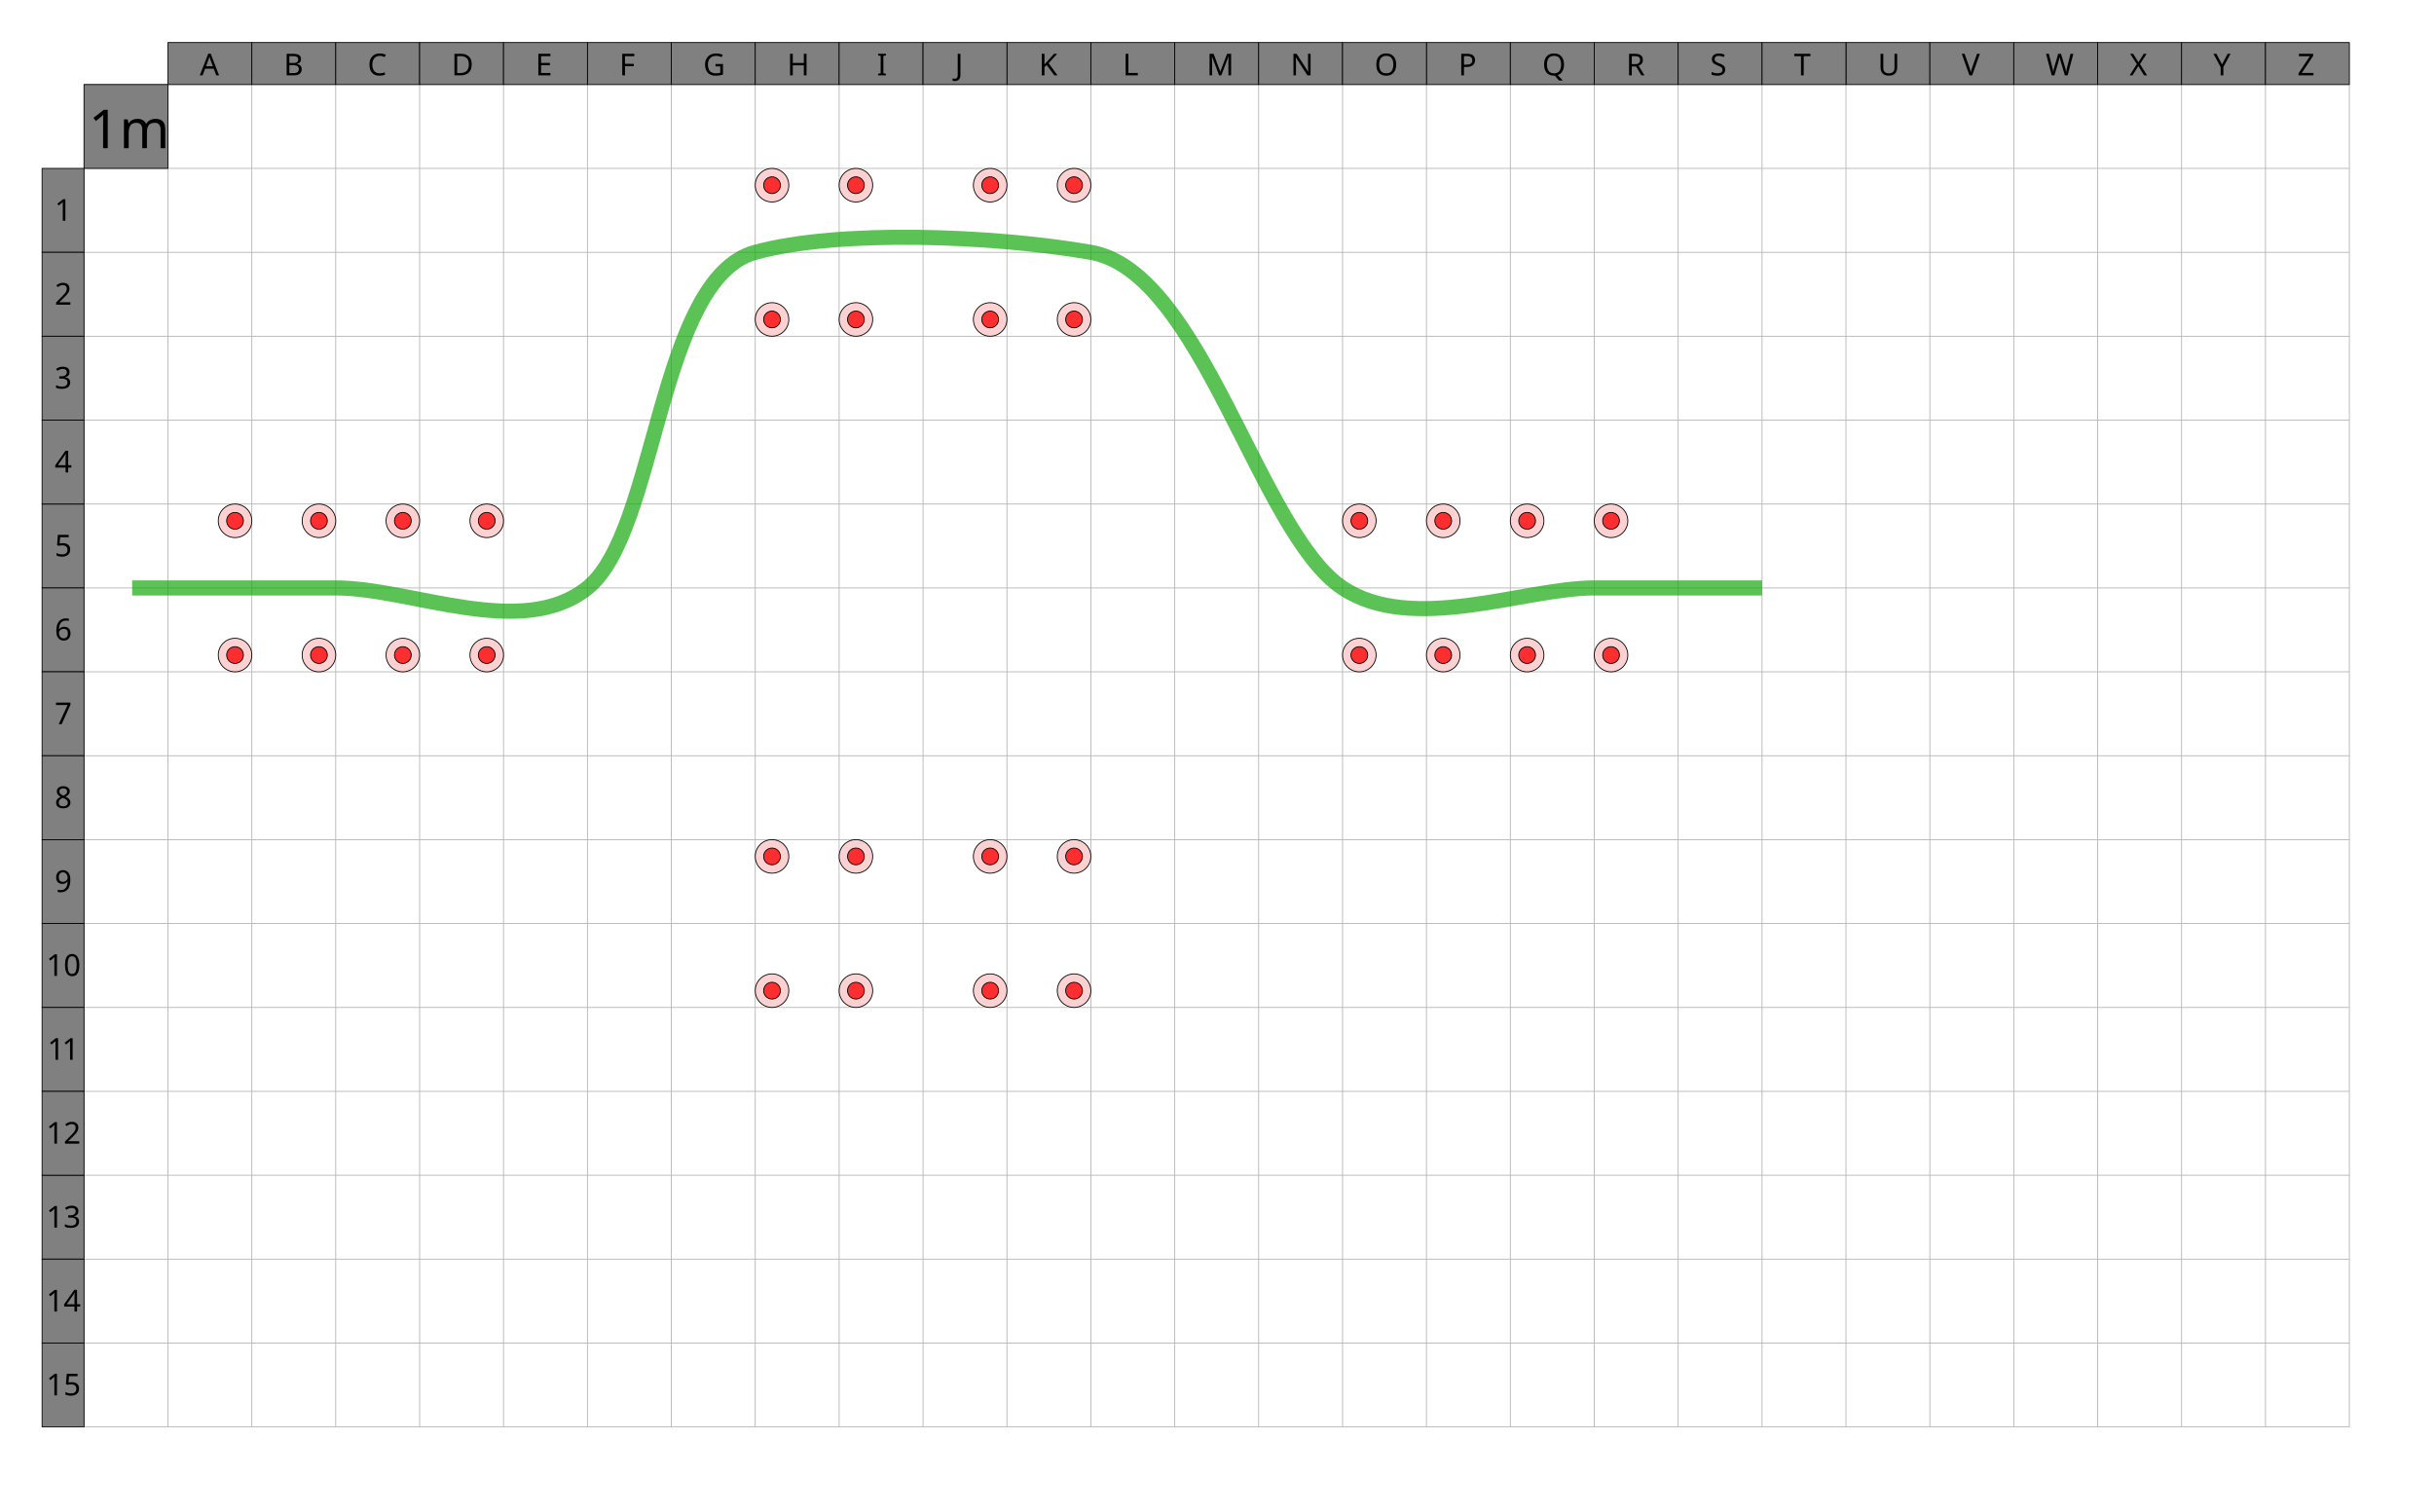
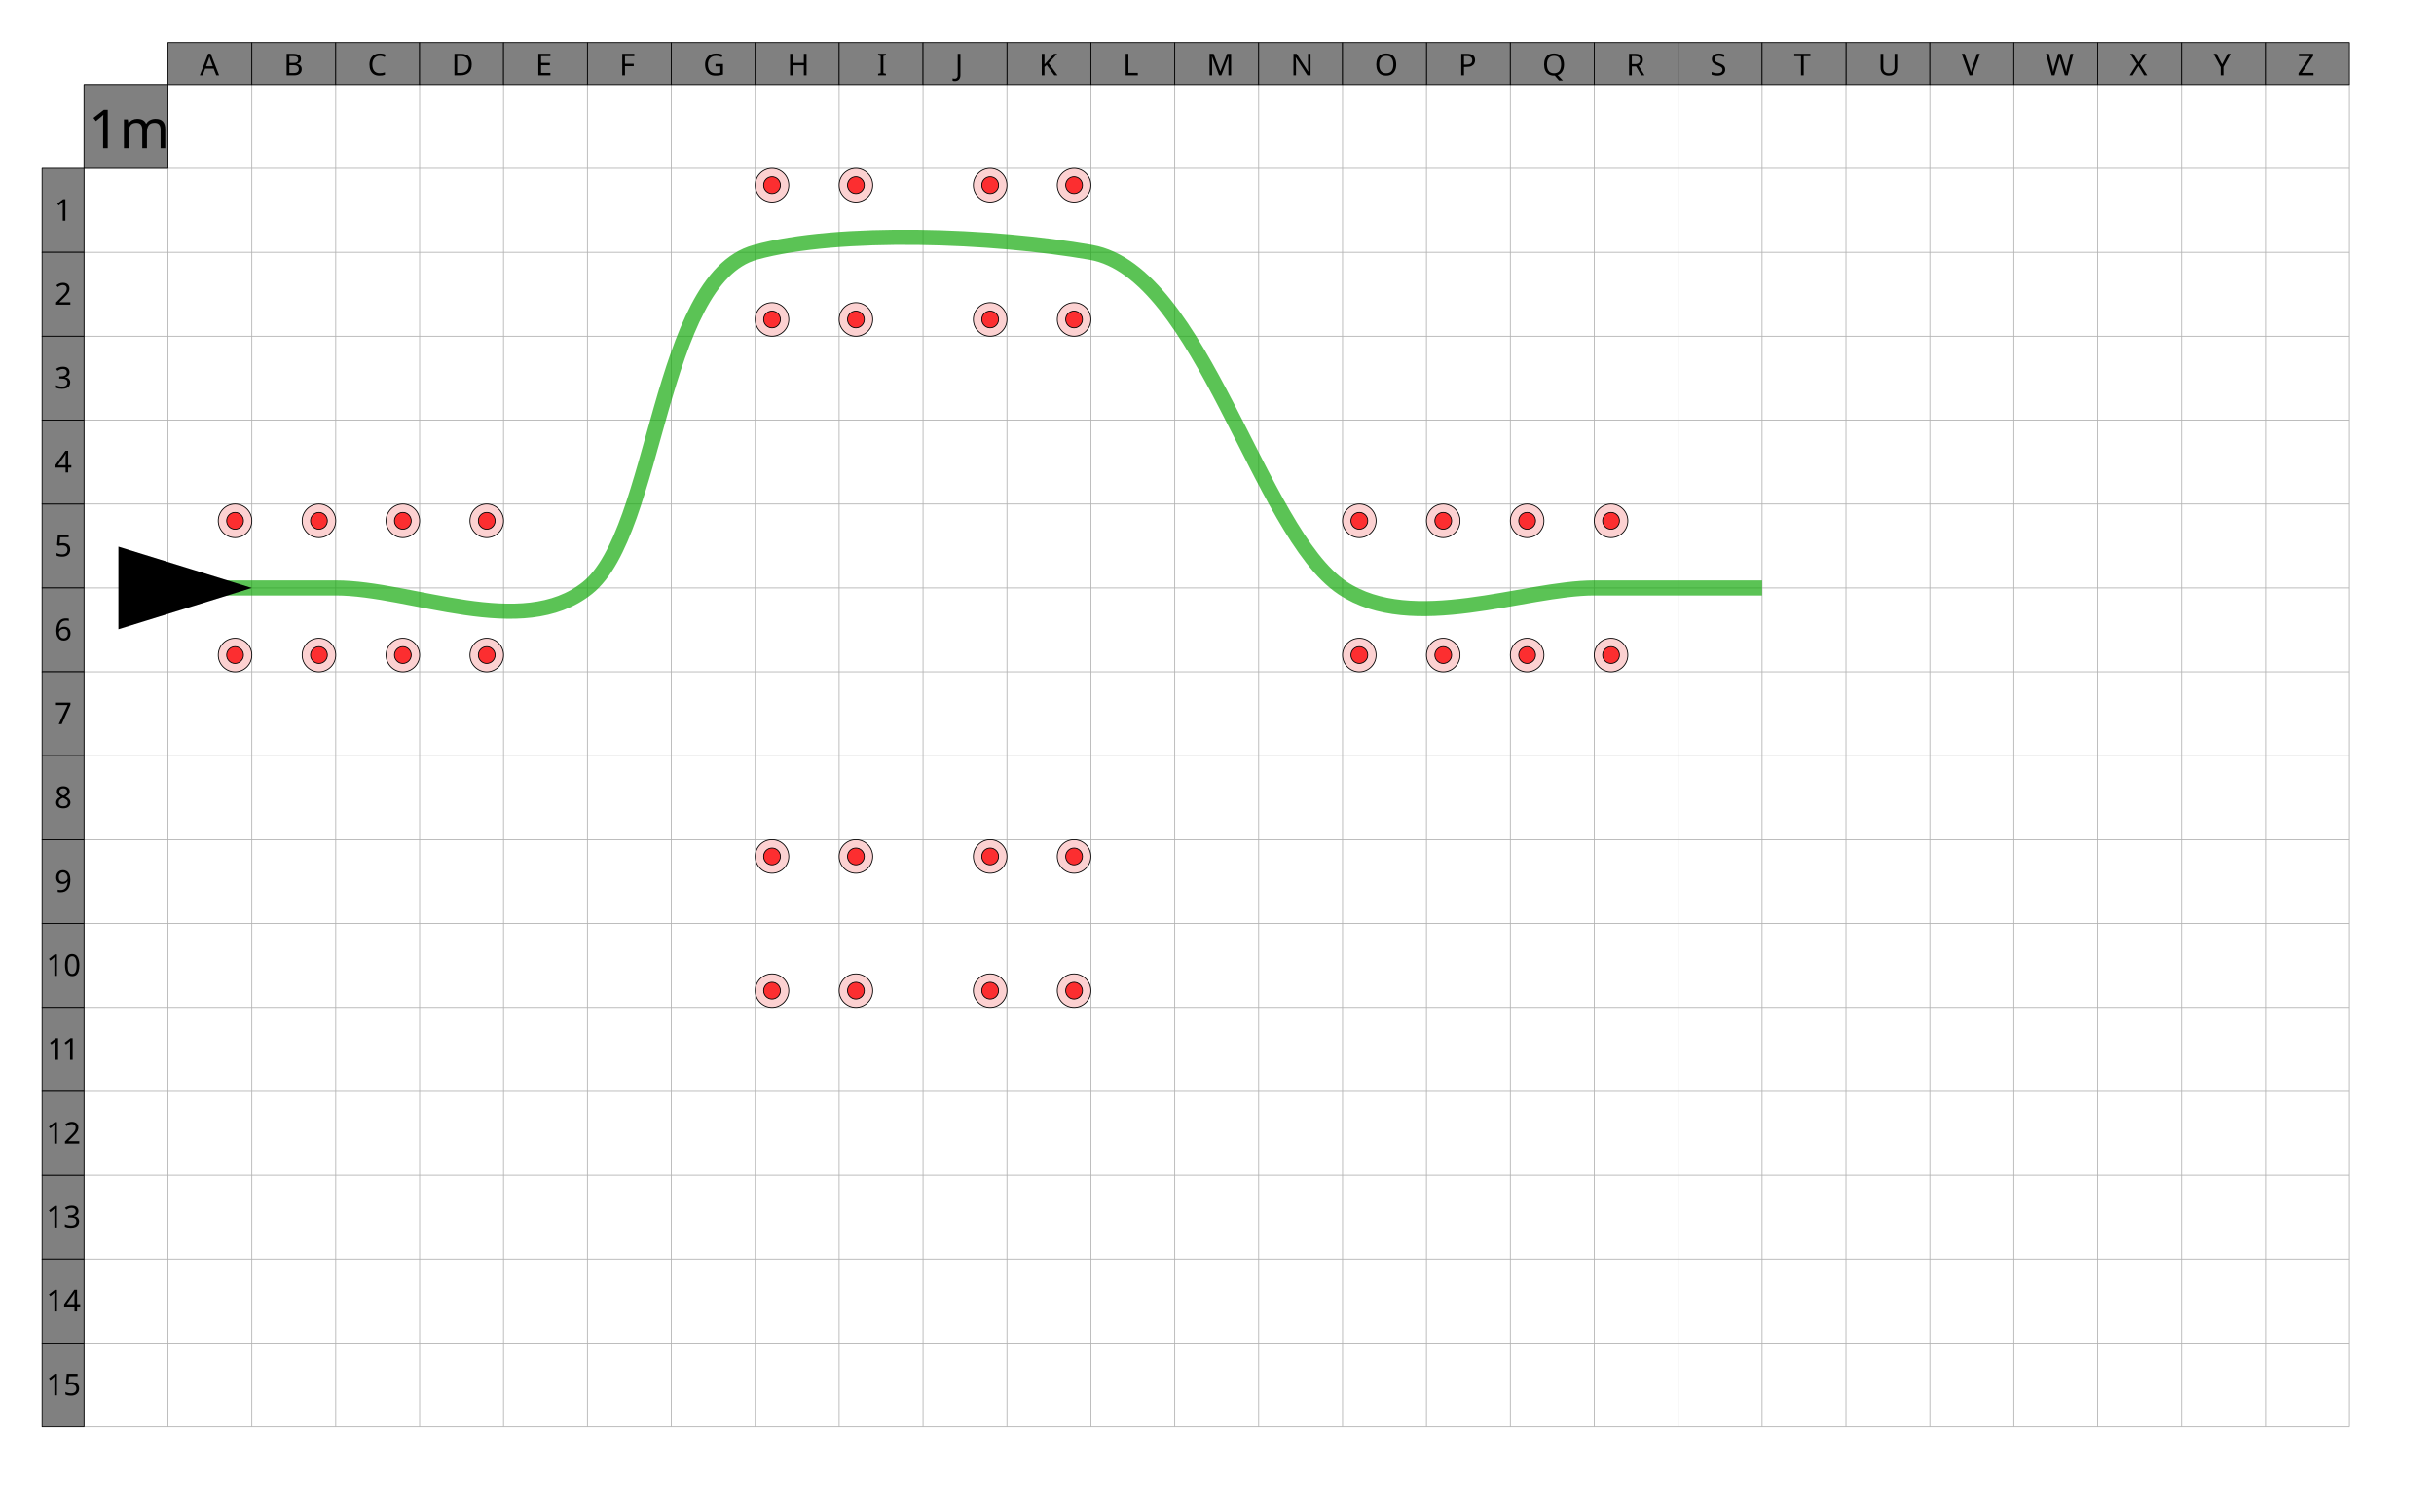
<svg xmlns="http://www.w3.org/2000/svg" width="100%" height="100%" viewBox="0 0 2901 1801" version="1.1" xml:space="preserve" style="fill-rule:evenodd;clip-rule:evenodd;stroke-miterlimit:1;">
  <g>
    <g id="vertical lines">
      <path d="M100.142,100.742l0,1600" style="fill:none;stroke-width:1px;stroke:#b3b3b3;" />
      <path d="M700.142,100.742l0,1600" style="fill:none;stroke-width:1px;stroke:#b3b3b3;" />
      <path d="M1300.14,100.742l0,1600" style="fill:none;stroke-width:1px;stroke:#b3b3b3;" />
      <path d="M1900.14,100.742l0,1600" style="fill:none;stroke-width:1px;stroke:#b3b3b3;" />
      <path d="M2500.14,100.742l0,1600" style="fill:none;stroke-width:1px;stroke:#b3b3b3;" />
      <path d="M300.142,100.742l0,1600" style="fill:none;stroke-width:1px;stroke:#b3b3b3;" />
      <path d="M900.142,100.742l0,1600" style="fill:none;stroke-width:1px;stroke:#b3b3b3;" />
      <path d="M1500.14,100.742l0,1600" style="fill:none;stroke-width:1px;stroke:#b3b3b3;" />
      <path d="M2100.14,100.742l0,1600" style="fill:none;stroke-width:1px;stroke:#b3b3b3;" />
      <path d="M2700.14,100.742l0,1600" style="fill:none;stroke-width:1px;stroke:#b3b3b3;" />
      <path d="M500.142,100.742l0,1600" style="fill:none;stroke-width:1px;stroke:#b3b3b3;" />
      <path d="M1100.14,100.742l0,1600" style="fill:none;stroke-width:1px;stroke:#b3b3b3;" />
      <path d="M1700.14,100.742l0,1600" style="fill:none;stroke-width:1px;stroke:#b3b3b3;" />
      <path d="M2300.14,100.742l0,1600" style="fill:none;stroke-width:1px;stroke:#b3b3b3;" />
      <path d="M200.142,100.742l0,1600" style="fill:none;stroke-width:1px;stroke:#b3b3b3;" />
      <path d="M800.142,100.742l0,1600" style="fill:none;stroke-width:1px;stroke:#b3b3b3;" />
      <path d="M1400.14,100.742l0,1600" style="fill:none;stroke-width:1px;stroke:#b3b3b3;" />
      <path d="M2000.14,100.742l0,1600" style="fill:none;stroke-width:1px;stroke:#b3b3b3;" />
      <path d="M2600.14,100.742l0,1600" style="fill:none;stroke-width:1px;stroke:#b3b3b3;" />
      <path d="M400.142,100.742l0,1600" style="fill:none;stroke-width:1px;stroke:#b3b3b3;" />
      <path d="M1000.14,100.742l0,1600" style="fill:none;stroke-width:1px;stroke:#b3b3b3;" />
      <path d="M1600.14,100.742l0,1600" style="fill:none;stroke-width:1px;stroke:#b3b3b3;" />
      <path d="M2200.14,100.742l0,1600" style="fill:none;stroke-width:1px;stroke:#b3b3b3;" />
      <path d="M2800.14,100.742l0,1600" style="fill:none;stroke-width:1px;stroke:#b3b3b3;" />
      <path d="M600.142,100.742l0,1600" style="fill:none;stroke-width:1px;stroke:#b3b3b3;" />
      <path d="M1200.14,100.742l0,1600" style="fill:none;stroke-width:1px;stroke:#b3b3b3;" />
      <path d="M1800.14,100.742l0,1600" style="fill:none;stroke-width:1px;stroke:#b3b3b3;" />
      <path d="M2400.14,100.742l0,1600" style="fill:none;stroke-width:1px;stroke:#b3b3b3;" />
    </g>
    <g id="horizontal lines">
      <path d="M100.142,100.742l2700,0" style="fill:none;stroke-width:1px;stroke-linejoin:round;stroke-miterlimit:1.414;stroke:#b3b3b3;" />
      <path d="M100.142,500.742l2700,0" style="fill:none;stroke-width:1px;stroke-linejoin:round;stroke-miterlimit:1.414;stroke:#b3b3b3;" />
      <path d="M100.142,900.742l2700,0" style="fill:none;stroke-width:1px;stroke-linejoin:round;stroke-miterlimit:1.414;stroke:#b3b3b3;" />
      <path d="M100.142,1300.74l2700,0" style="fill:none;stroke-width:1px;stroke-linejoin:round;stroke-miterlimit:1.414;stroke:#b3b3b3;" />
      <path d="M2800.14,200.742l-2700,0" style="fill:none;stroke-width:1px;stroke-linejoin:round;stroke-miterlimit:1.414;stroke:#b3b3b3;" />
      <path d="M2800.14,600.742l-2700,0" style="fill:none;stroke-width:1px;stroke-linejoin:round;stroke-miterlimit:1.414;stroke:#b3b3b3;" />
      <path d="M2800.14,1000.74l-2700,0" style="fill:none;stroke-width:1px;stroke-linejoin:round;stroke-miterlimit:1.414;stroke:#b3b3b3;" />
      <path d="M2800.14,1400.74l-2700,0" style="fill:none;stroke-width:1px;stroke-linejoin:round;stroke-miterlimit:1.414;stroke:#b3b3b3;" />
      <path d="M100.142,300.742l2700,0" style="fill:none;stroke-width:1px;stroke-linejoin:round;stroke-miterlimit:1.414;stroke:#b3b3b3;" />
      <path d="M100.142,700.742l2700,0" style="fill:none;stroke-width:1px;stroke-linejoin:round;stroke-miterlimit:1.414;stroke:#b3b3b3;" />
      <path d="M100.142,1100.74l2700,0" style="fill:none;stroke-width:1px;stroke-linejoin:round;stroke-miterlimit:1.414;stroke:#b3b3b3;" />
      <path d="M100.142,1500.74l2700,0" style="fill:none;stroke-width:1px;stroke-linejoin:round;stroke-miterlimit:1.414;stroke:#b3b3b3;" />
      <path d="M100.142,400.742l2700,0" style="fill:none;stroke-width:1px;stroke-linejoin:round;stroke-miterlimit:1.414;stroke:#b3b3b3;" />
      <path d="M100.142,800.742l2700,0" style="fill:none;stroke-width:1px;stroke-linejoin:round;stroke-miterlimit:1.414;stroke:#b3b3b3;" />
      <path d="M100.142,1200.74l2700,0" style="fill:none;stroke-width:1px;stroke-linejoin:round;stroke-miterlimit:1.414;stroke:#b3b3b3;" />
      <path d="M100.142,1600.74l2700,0" style="fill:none;stroke-width:1px;stroke-linejoin:round;stroke-miterlimit:1.414;stroke:#b3b3b3;" />
      <path d="M100.142,1700.74l2700,0" style="fill:none;stroke-width:1px;stroke-linejoin:round;stroke-miterlimit:1.414;stroke:#b3b3b3;" />
    </g>
    <g id="top labels">
      <rect x="200.142" y="50.742" width="100" height="50" style="fill:#808080;stroke-width:1px;stroke-linejoin:round;stroke-miterlimit:1.414;stroke:#000;" />
      <rect x="700.142" y="50.742" width="100" height="50" style="fill:#808080;stroke-width:1px;stroke-linejoin:round;stroke-miterlimit:1.414;stroke:#000;" />
      <rect x="1200.14" y="50.742" width="100" height="50" style="fill:#808080;stroke-width:1px;stroke-linejoin:round;stroke-miterlimit:1.414;stroke:#000;" />
      <rect x="1700.14" y="50.742" width="100" height="50" style="fill:#808080;stroke-width:1px;stroke-linejoin:round;stroke-miterlimit:1.414;stroke:#000;" />
      <rect x="2200.14" y="50.742" width="100" height="50" style="fill:#808080;stroke-width:1px;stroke-linejoin:round;stroke-miterlimit:1.414;stroke:#000;" />
      <rect x="300.142" y="50.742" width="100" height="50" style="fill:#808080;stroke-width:1px;stroke-linejoin:round;stroke-miterlimit:1.414;stroke:#000;" />
      <rect x="800.142" y="50.742" width="100" height="50" style="fill:#808080;stroke-width:1px;stroke-linejoin:round;stroke-miterlimit:1.414;stroke:#000;" />
      <rect x="1300.14" y="50.742" width="100" height="50" style="fill:#808080;stroke-width:1px;stroke-linejoin:round;stroke-miterlimit:1.414;stroke:#000;" />
      <rect x="1800.14" y="50.742" width="100" height="50" style="fill:#808080;stroke-width:1px;stroke-linejoin:round;stroke-miterlimit:1.414;stroke:#000;" />
      <rect x="2300.14" y="50.742" width="100" height="50" style="fill:#808080;stroke-width:1px;stroke-linejoin:round;stroke-miterlimit:1.414;stroke:#000;" />
      <rect x="400.142" y="50.742" width="100" height="50" style="fill:#808080;stroke-width:1px;stroke-linejoin:round;stroke-miterlimit:1.414;stroke:#000;" />
      <rect x="900.142" y="50.742" width="100" height="50" style="fill:#808080;stroke-width:1px;stroke-linejoin:round;stroke-miterlimit:1.414;stroke:#000;" />
      <rect x="1400.14" y="50.742" width="100" height="50" style="fill:#808080;stroke-width:1px;stroke-linejoin:round;stroke-miterlimit:1.414;stroke:#000;" />
      <rect x="1900.14" y="50.742" width="100" height="50" style="fill:#808080;stroke-width:1px;stroke-linejoin:round;stroke-miterlimit:1.414;stroke:#000;" />
      <rect x="2400.14" y="50.742" width="100" height="50" style="fill:#808080;stroke-width:1px;stroke-linejoin:round;stroke-miterlimit:1.414;stroke:#000;" />
      <rect x="500.142" y="50.742" width="100" height="50" style="fill:#808080;stroke-width:1px;stroke-linejoin:round;stroke-miterlimit:1.414;stroke:#000;" />
      <rect x="1000.14" y="50.742" width="100" height="50" style="fill:#808080;stroke-width:1px;stroke-linejoin:round;stroke-miterlimit:1.414;stroke:#000;" />
      <rect x="1500.14" y="50.742" width="100" height="50" style="fill:#808080;stroke-width:1px;stroke-linejoin:round;stroke-miterlimit:1.414;stroke:#000;" />
      <rect x="2000.14" y="50.742" width="100" height="50" style="fill:#808080;stroke-width:1px;stroke-linejoin:round;stroke-miterlimit:1.414;stroke:#000;" />
      <rect x="2500.14" y="50.742" width="100" height="50" style="fill:#808080;stroke-width:1px;stroke-linejoin:round;stroke-miterlimit:1.414;stroke:#000;" />
      <rect x="600.142" y="50.742" width="100" height="50" style="fill:#808080;stroke-width:1px;stroke-linejoin:round;stroke-miterlimit:1.414;stroke:#000;" />
      <rect x="1100.14" y="50.742" width="100" height="50" style="fill:#808080;stroke-width:1px;stroke-linejoin:round;stroke-miterlimit:1.414;stroke:#000;" />
      <rect x="1600.14" y="50.742" width="100" height="50" style="fill:#808080;stroke-width:1px;stroke-linejoin:round;stroke-miterlimit:1.414;stroke:#000;" />
      <rect x="2100.14" y="50.742" width="100" height="50" style="fill:#808080;stroke-width:1px;stroke-linejoin:round;stroke-miterlimit:1.414;stroke:#000;" />
      <rect x="2600.14" y="50.742" width="100" height="50" style="fill:#808080;stroke-width:1px;stroke-linejoin:round;stroke-miterlimit:1.414;stroke:#000;" />
      <rect x="2700.14" y="50.742" width="100" height="50" style="fill:#808080;stroke-width:1px;stroke-linejoin:round;stroke-miterlimit:1.414;stroke:#000;" />
      <text x="238.152px" y="89.821px" style="font-family:'ArialMT';font-size:36px;fill:#000;">A</text>
      <text x="738.152px" y="89.821px" style="font-family:'ArialMT';font-size:36px;fill:#000;">F</text>
      <text x="1238.15px" y="89.821px" style="font-family:'ArialMT';font-size:36px;fill:#000;">K</text>
      <text x="1738.15px" y="89.821px" style="font-family:'ArialMT';font-size:36px;fill:#000;">P</text>
      <text x="2238.15px" y="89.821px" style="font-family:'ArialMT';font-size:36px;fill:#000;">U</text>
      <text x="338.152px" y="89.821px" style="font-family:'ArialMT';font-size:36px;fill:#000;">B</text>
      <text x="838.152px" y="89.821px" style="font-family:'ArialMT';font-size:36px;fill:#000;">G</text>
      <text x="1338.15px" y="89.821px" style="font-family:'ArialMT';font-size:36px;fill:#000;">L</text>
      <text x="1838.15px" y="89.821px" style="font-family:'ArialMT';font-size:36px;fill:#000;">Q</text>
      <text x="2338.15px" y="89.821px" style="font-family:'ArialMT';font-size:36px;fill:#000;">V</text>
      <text x="438.152px" y="89.821px" style="font-family:'ArialMT';font-size:36px;fill:#000;">C</text>
      <text x="938.152px" y="89.821px" style="font-family:'ArialMT';font-size:36px;fill:#000;">H</text>
      <text x="1438.15px" y="89.821px" style="font-family:'ArialMT';font-size:36px;fill:#000;">M</text>
      <text x="1938.15px" y="89.821px" style="font-family:'ArialMT';font-size:36px;fill:#000;">R</text>
      <text x="2438.15px" y="89.821px" style="font-family:'ArialMT';font-size:36px;fill:#000;">W</text>
      <text x="538.152px" y="89.821px" style="font-family:'ArialMT';font-size:36px;fill:#000;">D</text>
      <text x="1045.16px" y="89.821px" style="font-family:'ArialMT';font-size:36px;fill:#000;">I</text>
      <text x="1538.15px" y="89.821px" style="font-family:'ArialMT';font-size:36px;fill:#000;">N</text>
      <text x="2038.15px" y="89.821px" style="font-family:'ArialMT';font-size:36px;fill:#000;">S</text>
      <text x="2538.15px" y="89.821px" style="font-family:'ArialMT';font-size:36px;fill:#000;">X</text>
      <text x="638.152px" y="89.821px" style="font-family:'ArialMT';font-size:36px;fill:#000;">E</text>
      <text x="1138.15px" y="89.821px" style="font-family:'ArialMT';font-size:36px;fill:#000;">J</text>
      <text x="1638.15px" y="89.821px" style="font-family:'ArialMT';font-size:36px;fill:#000;">O</text>
      <text x="2138.15px" y="89.821px" style="font-family:'ArialMT';font-size:36px;fill:#000;">T</text>
      <text x="2638.15px" y="89.821px" style="font-family:'ArialMT';font-size:36px;fill:#000;">Y</text>
      <text x="2738.15px" y="89.821px" style="font-family:'ArialMT';font-size:36px;fill:#000;">Z</text>
    </g>
    <g id="side labels">
      <rect x="50.142" y="200.742" width="50" height="100" style="fill:#808080;stroke-width:1px;stroke-linejoin:round;stroke-miterlimit:1.414;stroke:#000;" />
      <rect x="50.142" y="600.742" width="50" height="100" style="fill:#808080;stroke-width:1px;stroke-linejoin:round;stroke-miterlimit:1.414;stroke:#000;" />
      <rect x="50.142" y="1000.74" width="50" height="100" style="fill:#808080;stroke-width:1px;stroke-linejoin:round;stroke-miterlimit:1.414;stroke:#000;" />
      <rect x="50.142" y="1400.74" width="50" height="100" style="fill:#808080;stroke-width:1px;stroke-linejoin:round;stroke-miterlimit:1.414;stroke:#000;" />
      <rect x="50.142" y="300.742" width="50" height="100" style="fill:#808080;stroke-width:1px;stroke-linejoin:round;stroke-miterlimit:1.414;stroke:#000;" />
      <rect x="50.142" y="700.742" width="50" height="100" style="fill:#808080;stroke-width:1px;stroke-linejoin:round;stroke-miterlimit:1.414;stroke:#000;" />
      <rect x="50.142" y="1100.74" width="50" height="100" style="fill:#808080;stroke-width:1px;stroke-linejoin:round;stroke-miterlimit:1.414;stroke:#000;" />
      <rect x="50.142" y="1500.74" width="50" height="100" style="fill:#808080;stroke-width:1px;stroke-linejoin:round;stroke-miterlimit:1.414;stroke:#000;" />
      <rect x="50.142" y="400.742" width="50" height="100" style="fill:#808080;stroke-width:1px;stroke-linejoin:round;stroke-miterlimit:1.414;stroke:#000;" />
      <rect x="50.142" y="800.742" width="50" height="100" style="fill:#808080;stroke-width:1px;stroke-linejoin:round;stroke-miterlimit:1.414;stroke:#000;" />
      <rect x="50.142" y="1200.74" width="50" height="100" style="fill:#808080;stroke-width:1px;stroke-linejoin:round;stroke-miterlimit:1.414;stroke:#000;" />
      <rect x="50.142" y="1600.74" width="50" height="100" style="fill:#808080;stroke-width:1px;stroke-linejoin:round;stroke-miterlimit:1.414;stroke:#000;" />
      <rect x="50.142" y="500.742" width="50" height="100" style="fill:#808080;stroke-width:1px;stroke-linejoin:round;stroke-miterlimit:1.414;stroke:#000;" />
      <rect x="50.142" y="900.742" width="50" height="100" style="fill:#808080;stroke-width:1px;stroke-linejoin:round;stroke-miterlimit:1.414;stroke:#000;" />
      <rect x="50.142" y="1300.74" width="50" height="100" style="fill:#808080;stroke-width:1px;stroke-linejoin:round;stroke-miterlimit:1.414;stroke:#000;" />
      <text x="65.127px" y="263.113px" style="font-family:'ArialMT';font-size:36px;fill:#000;">1</text>
      <text x="65.127px" y="663.113px" style="font-family:'ArialMT';font-size:36px;fill:#000;">5</text>
      <text x="65.127px" y="1063.11px" style="font-family:'ArialMT';font-size:36px;fill:#000;">9</text>
      <text x="55.116px" y="1463.11px" style="font-family:'ArialMT';font-size:36px;fill:#000;">13</text>
      <text x="65.127px" y="363.113px" style="font-family:'ArialMT';font-size:36px;fill:#000;">2</text>
      <text x="65.127px" y="763.113px" style="font-family:'ArialMT';font-size:36px;fill:#000;">6</text>
      <text x="55.116px" y="1163.11px" style="font-family:'ArialMT';font-size:36px;fill:#000;">10</text>
      <text x="55.116px" y="1563.11px" style="font-family:'ArialMT';font-size:36px;fill:#000;">14</text>
      <text x="65.127px" y="463.113px" style="font-family:'ArialMT';font-size:36px;fill:#000;">3</text>
      <text x="65.127px" y="863.113px" style="font-family:'ArialMT';font-size:36px;fill:#000;">7</text>
      <text x="56.452px" y="1263.11px" style="font-family:'ArialMT';font-size:36px;fill:#000;">1<tspan x="73.802px " y="1263.11px ">1</tspan>
      </text>
      <text x="55.116px" y="1663.11px" style="font-family:'ArialMT';font-size:36px;fill:#000;">15</text>
      <text x="65.127px" y="563.113px" style="font-family:'ArialMT';font-size:36px;fill:#000;">4</text>
      <text x="65.127px" y="963.113px" style="font-family:'ArialMT';font-size:36px;fill:#000;">8</text>
      <text x="55.116px" y="1363.11px" style="font-family:'ArialMT';font-size:36px;fill:#000;">12</text>
    </g>
    <rect x="100.142" y="100.742" width="100" height="100" style="fill:#808080;stroke-width:1px;stroke-linejoin:round;stroke-miterlimit:1.414;stroke:#000;" />
    <text x="105.689px" y="176.585px" style="font-family:'ArialMT';font-size:64px;fill:#000;">1m</text>
  </g>
  <g>
    <circle cx="280.142" cy="620.742" r="20" style="fill:#fcd1d1;stroke-width:1px;stroke-linejoin:round;stroke-miterlimit:1.414;stroke:#000;" />
    <circle cx="280.142" cy="620.742" r="10" style="fill:#fc2e30;stroke-width:1px;stroke-linejoin:round;stroke-miterlimit:1.414;stroke:#000;" />
  </g>
  <g>
    <circle cx="920.142" cy="220.742" r="20" style="fill:#fcd1d1;stroke-width:1px;stroke-linejoin:round;stroke-miterlimit:1.414;stroke:#000;" />
    <circle cx="920.142" cy="220.742" r="10" style="fill:#fc2e30;stroke-width:1px;stroke-linejoin:round;stroke-miterlimit:1.414;stroke:#000;" />
  </g>
  <g>
    <circle cx="920.142" cy="1020.74" r="20" style="fill:#fcd1d1;stroke-width:1px;stroke-linejoin:round;stroke-miterlimit:1.414;stroke:#000;" />
    <circle cx="920.142" cy="1020.74" r="10" style="fill:#fc2e30;stroke-width:1px;stroke-linejoin:round;stroke-miterlimit:1.414;stroke:#000;" />
  </g>
  <g>
    <circle cx="1620.14" cy="620.742" r="20" style="fill:#fcd1d1;stroke-width:1px;stroke-linejoin:round;stroke-miterlimit:1.414;stroke:#000;" />
    <circle cx="1620.14" cy="620.742" r="10" style="fill:#fc2e30;stroke-width:1px;stroke-linejoin:round;stroke-miterlimit:1.414;stroke:#000;" />
  </g>
  <g>
    <circle cx="280.142" cy="780.742" r="20" style="fill:#fcd1d1;stroke-width:1px;stroke-linejoin:round;stroke-miterlimit:1.414;stroke:#000;" />
    <circle cx="280.142" cy="780.742" r="10" style="fill:#fc2e30;stroke-width:1px;stroke-linejoin:round;stroke-miterlimit:1.414;stroke:#000;" />
  </g>
  <g>
    <circle cx="920.142" cy="380.742" r="20" style="fill:#fcd1d1;stroke-width:1px;stroke-linejoin:round;stroke-miterlimit:1.414;stroke:#000;" />
    <circle cx="920.142" cy="380.742" r="10" style="fill:#fc2e30;stroke-width:1px;stroke-linejoin:round;stroke-miterlimit:1.414;stroke:#000;" />
  </g>
  <g>
    <circle cx="920.142" cy="1180.74" r="20" style="fill:#fcd1d1;stroke-width:1px;stroke-linejoin:round;stroke-miterlimit:1.414;stroke:#000;" />
    <circle cx="920.142" cy="1180.74" r="10" style="fill:#fc2e30;stroke-width:1px;stroke-linejoin:round;stroke-miterlimit:1.414;stroke:#000;" />
  </g>
  <g>
    <circle cx="1620.14" cy="780.742" r="20" style="fill:#fcd1d1;stroke-width:1px;stroke-linejoin:round;stroke-miterlimit:1.414;stroke:#000;" />
    <circle cx="1620.14" cy="780.742" r="10" style="fill:#fc2e30;stroke-width:1px;stroke-linejoin:round;stroke-miterlimit:1.414;stroke:#000;" />
  </g>
  <g>
    <circle cx="380.142" cy="780.742" r="20" style="fill:#fcd1d1;stroke-width:1px;stroke-linejoin:round;stroke-miterlimit:1.414;stroke:#000;" />
    <circle cx="380.142" cy="780.742" r="10" style="fill:#fc2e30;stroke-width:1px;stroke-linejoin:round;stroke-miterlimit:1.414;stroke:#000;" />
  </g>
  <g>
    <circle cx="1020.14" cy="380.742" r="20" style="fill:#fcd1d1;stroke-width:1px;stroke-linejoin:round;stroke-miterlimit:1.414;stroke:#000;" />
    <circle cx="1020.14" cy="380.742" r="10" style="fill:#fc2e30;stroke-width:1px;stroke-linejoin:round;stroke-miterlimit:1.414;stroke:#000;" />
  </g>
  <g>
    <circle cx="1020.14" cy="1180.74" r="20" style="fill:#fcd1d1;stroke-width:1px;stroke-linejoin:round;stroke-miterlimit:1.414;stroke:#000;" />
    <circle cx="1020.14" cy="1180.74" r="10" style="fill:#fc2e30;stroke-width:1px;stroke-linejoin:round;stroke-miterlimit:1.414;stroke:#000;" />
  </g>
  <g>
    <circle cx="1720.14" cy="780.742" r="20" style="fill:#fcd1d1;stroke-width:1px;stroke-linejoin:round;stroke-miterlimit:1.414;stroke:#000;" />
    <circle cx="1720.14" cy="780.742" r="10" style="fill:#fc2e30;stroke-width:1px;stroke-linejoin:round;stroke-miterlimit:1.414;stroke:#000;" />
  </g>
  <g>
    <circle cx="580.142" cy="620.742" r="20" style="fill:#fcd1d1;stroke-width:1px;stroke-linejoin:round;stroke-miterlimit:1.414;stroke:#000;" />
    <circle cx="580.142" cy="620.742" r="10" style="fill:#fc2e30;stroke-width:1px;stroke-linejoin:round;stroke-miterlimit:1.414;stroke:#000;" />
  </g>
  <g>
    <circle cx="1280.14" cy="220.742" r="20" style="fill:#fcd1d1;stroke-width:1px;stroke-linejoin:round;stroke-miterlimit:1.414;stroke:#000;" />
    <circle cx="1280.14" cy="220.742" r="10" style="fill:#fc2e30;stroke-width:1px;stroke-linejoin:round;stroke-miterlimit:1.414;stroke:#000;" />
  </g>
  <g>
    <circle cx="1280.14" cy="1020.74" r="20" style="fill:#fcd1d1;stroke-width:1px;stroke-linejoin:round;stroke-miterlimit:1.414;stroke:#000;" />
    <circle cx="1280.14" cy="1020.74" r="10" style="fill:#fc2e30;stroke-width:1px;stroke-linejoin:round;stroke-miterlimit:1.414;stroke:#000;" />
  </g>
  <g>
    <circle cx="1920.14" cy="620.742" r="20" style="fill:#fcd1d1;stroke-width:1px;stroke-linejoin:round;stroke-miterlimit:1.414;stroke:#000;" />
    <circle cx="1920.14" cy="620.742" r="10" style="fill:#fc2e30;stroke-width:1px;stroke-linejoin:round;stroke-miterlimit:1.414;stroke:#000;" />
  </g>
  <g>
    <circle cx="480.142" cy="780.742" r="20" style="fill:#fcd1d1;stroke-width:1px;stroke-linejoin:round;stroke-miterlimit:1.414;stroke:#000;" />
    <circle cx="480.142" cy="780.742" r="10" style="fill:#fc2e30;stroke-width:1px;stroke-linejoin:round;stroke-miterlimit:1.414;stroke:#000;" />
  </g>
  <g>
    <circle cx="1180.14" cy="380.742" r="20" style="fill:#fcd1d1;stroke-width:1px;stroke-linejoin:round;stroke-miterlimit:1.414;stroke:#000;" />
    <circle cx="1180.14" cy="380.742" r="10" style="fill:#fc2e30;stroke-width:1px;stroke-linejoin:round;stroke-miterlimit:1.414;stroke:#000;" />
  </g>
  <g>
    <circle cx="1180.14" cy="1180.74" r="20" style="fill:#fcd1d1;stroke-width:1px;stroke-linejoin:round;stroke-miterlimit:1.414;stroke:#000;" />
    <circle cx="1180.14" cy="1180.74" r="10" style="fill:#fc2e30;stroke-width:1px;stroke-linejoin:round;stroke-miterlimit:1.414;stroke:#000;" />
  </g>
  <g>
    <circle cx="1820.14" cy="780.742" r="20" style="fill:#fcd1d1;stroke-width:1px;stroke-linejoin:round;stroke-miterlimit:1.414;stroke:#000;" />
    <circle cx="1820.14" cy="780.742" r="10" style="fill:#fc2e30;stroke-width:1px;stroke-linejoin:round;stroke-miterlimit:1.414;stroke:#000;" />
  </g>
  <g>
    <circle cx="580.142" cy="780.742" r="20" style="fill:#fcd1d1;stroke-width:1px;stroke-linejoin:round;stroke-miterlimit:1.414;stroke:#000;" />
    <circle cx="580.142" cy="780.742" r="10" style="fill:#fc2e30;stroke-width:1px;stroke-linejoin:round;stroke-miterlimit:1.414;stroke:#000;" />
  </g>
  <g>
    <circle cx="1280.14" cy="380.742" r="20" style="fill:#fcd1d1;stroke-width:1px;stroke-linejoin:round;stroke-miterlimit:1.414;stroke:#000;" />
    <circle cx="1280.14" cy="380.742" r="10" style="fill:#fc2e30;stroke-width:1px;stroke-linejoin:round;stroke-miterlimit:1.414;stroke:#000;" />
  </g>
  <g>
    <circle cx="1280.14" cy="1180.74" r="20" style="fill:#fcd1d1;stroke-width:1px;stroke-linejoin:round;stroke-miterlimit:1.414;stroke:#000;" />
    <circle cx="1280.14" cy="1180.74" r="10" style="fill:#fc2e30;stroke-width:1px;stroke-linejoin:round;stroke-miterlimit:1.414;stroke:#000;" />
  </g>
  <g>
    <circle cx="1920.14" cy="780.742" r="20" style="fill:#fcd1d1;stroke-width:1px;stroke-linejoin:round;stroke-miterlimit:1.414;stroke:#000;" />
    <circle cx="1920.14" cy="780.742" r="10" style="fill:#fc2e30;stroke-width:1px;stroke-linejoin:round;stroke-miterlimit:1.414;stroke:#000;" />
  </g>
  <g>
    <circle cx="380.142" cy="620.742" r="20" style="fill:#fcd1d1;stroke-width:1px;stroke-linejoin:round;stroke-miterlimit:1.414;stroke:#000;" />
    <circle cx="380.142" cy="620.742" r="10" style="fill:#fc2e30;stroke-width:1px;stroke-linejoin:round;stroke-miterlimit:1.414;stroke:#000;" />
  </g>
  <g>
    <circle cx="1020.14" cy="220.742" r="20" style="fill:#fcd1d1;stroke-width:1px;stroke-linejoin:round;stroke-miterlimit:1.414;stroke:#000;" />
    <circle cx="1020.14" cy="220.742" r="10" style="fill:#fc2e30;stroke-width:1px;stroke-linejoin:round;stroke-miterlimit:1.414;stroke:#000;" />
  </g>
  <g>
    <circle cx="1020.14" cy="1020.74" r="20" style="fill:#fcd1d1;stroke-width:1px;stroke-linejoin:round;stroke-miterlimit:1.414;stroke:#000;" />
    <circle cx="1020.14" cy="1020.74" r="10" style="fill:#fc2e30;stroke-width:1px;stroke-linejoin:round;stroke-miterlimit:1.414;stroke:#000;" />
  </g>
  <g>
    <circle cx="1720.14" cy="620.742" r="20" style="fill:#fcd1d1;stroke-width:1px;stroke-linejoin:round;stroke-miterlimit:1.414;stroke:#000;" />
    <circle cx="1720.14" cy="620.742" r="10" style="fill:#fc2e30;stroke-width:1px;stroke-linejoin:round;stroke-miterlimit:1.414;stroke:#000;" />
  </g>
  <g>
    <circle cx="480.142" cy="620.742" r="20" style="fill:#fcd1d1;stroke-width:1px;stroke-linejoin:round;stroke-miterlimit:1.414;stroke:#000;" />
    <circle cx="480.142" cy="620.742" r="10" style="fill:#fc2e30;stroke-width:1px;stroke-linejoin:round;stroke-miterlimit:1.414;stroke:#000;" />
  </g>
  <g>
    <circle cx="1180.14" cy="220.742" r="20" style="fill:#fcd1d1;stroke-width:1px;stroke-linejoin:round;stroke-miterlimit:1.414;stroke:#000;" />
    <circle cx="1180.14" cy="220.742" r="10" style="fill:#fc2e30;stroke-width:1px;stroke-linejoin:round;stroke-miterlimit:1.414;stroke:#000;" />
  </g>
  <g>
    <circle cx="1180.14" cy="1020.74" r="20" style="fill:#fcd1d1;stroke-width:1px;stroke-linejoin:round;stroke-miterlimit:1.414;stroke:#000;" />
    <circle cx="1180.14" cy="1020.74" r="10" style="fill:#fc2e30;stroke-width:1px;stroke-linejoin:round;stroke-miterlimit:1.414;stroke:#000;" />
  </g>
  <g>
    <circle cx="1820.14" cy="620.742" r="20" style="fill:#fcd1d1;stroke-width:1px;stroke-linejoin:round;stroke-miterlimit:1.414;stroke:#000;" />
    <circle cx="1820.14" cy="620.742" r="10" style="fill:#fc2e30;stroke-width:1px;stroke-linejoin:round;stroke-miterlimit:1.414;stroke:#000;" />
  </g>
  <path d="M157.498,700.742c53.921,0 161.763,0 242.644,0c90.441,0 221.913,62.469 300,0c83.334,-66.667 84.11,-368.159 200,-400c99.706,-27.395 283.89,-20.249 400,0c132.373,23.084 200,333.333 300,400c83.205,55.47 216.667,0 300,0c66.667,0 155.556,0 200,0" style="fill:none;stroke-width:18px;stroke-linejoin:round;stroke-miterlimit:1.414;stroke:#14a90c;stroke-opacity:0.698;" />
+   <path d="M300.142,700.742l-159,49.247l0,-98.495l159,49.248Z" style="fill:#000;" />
</svg>
